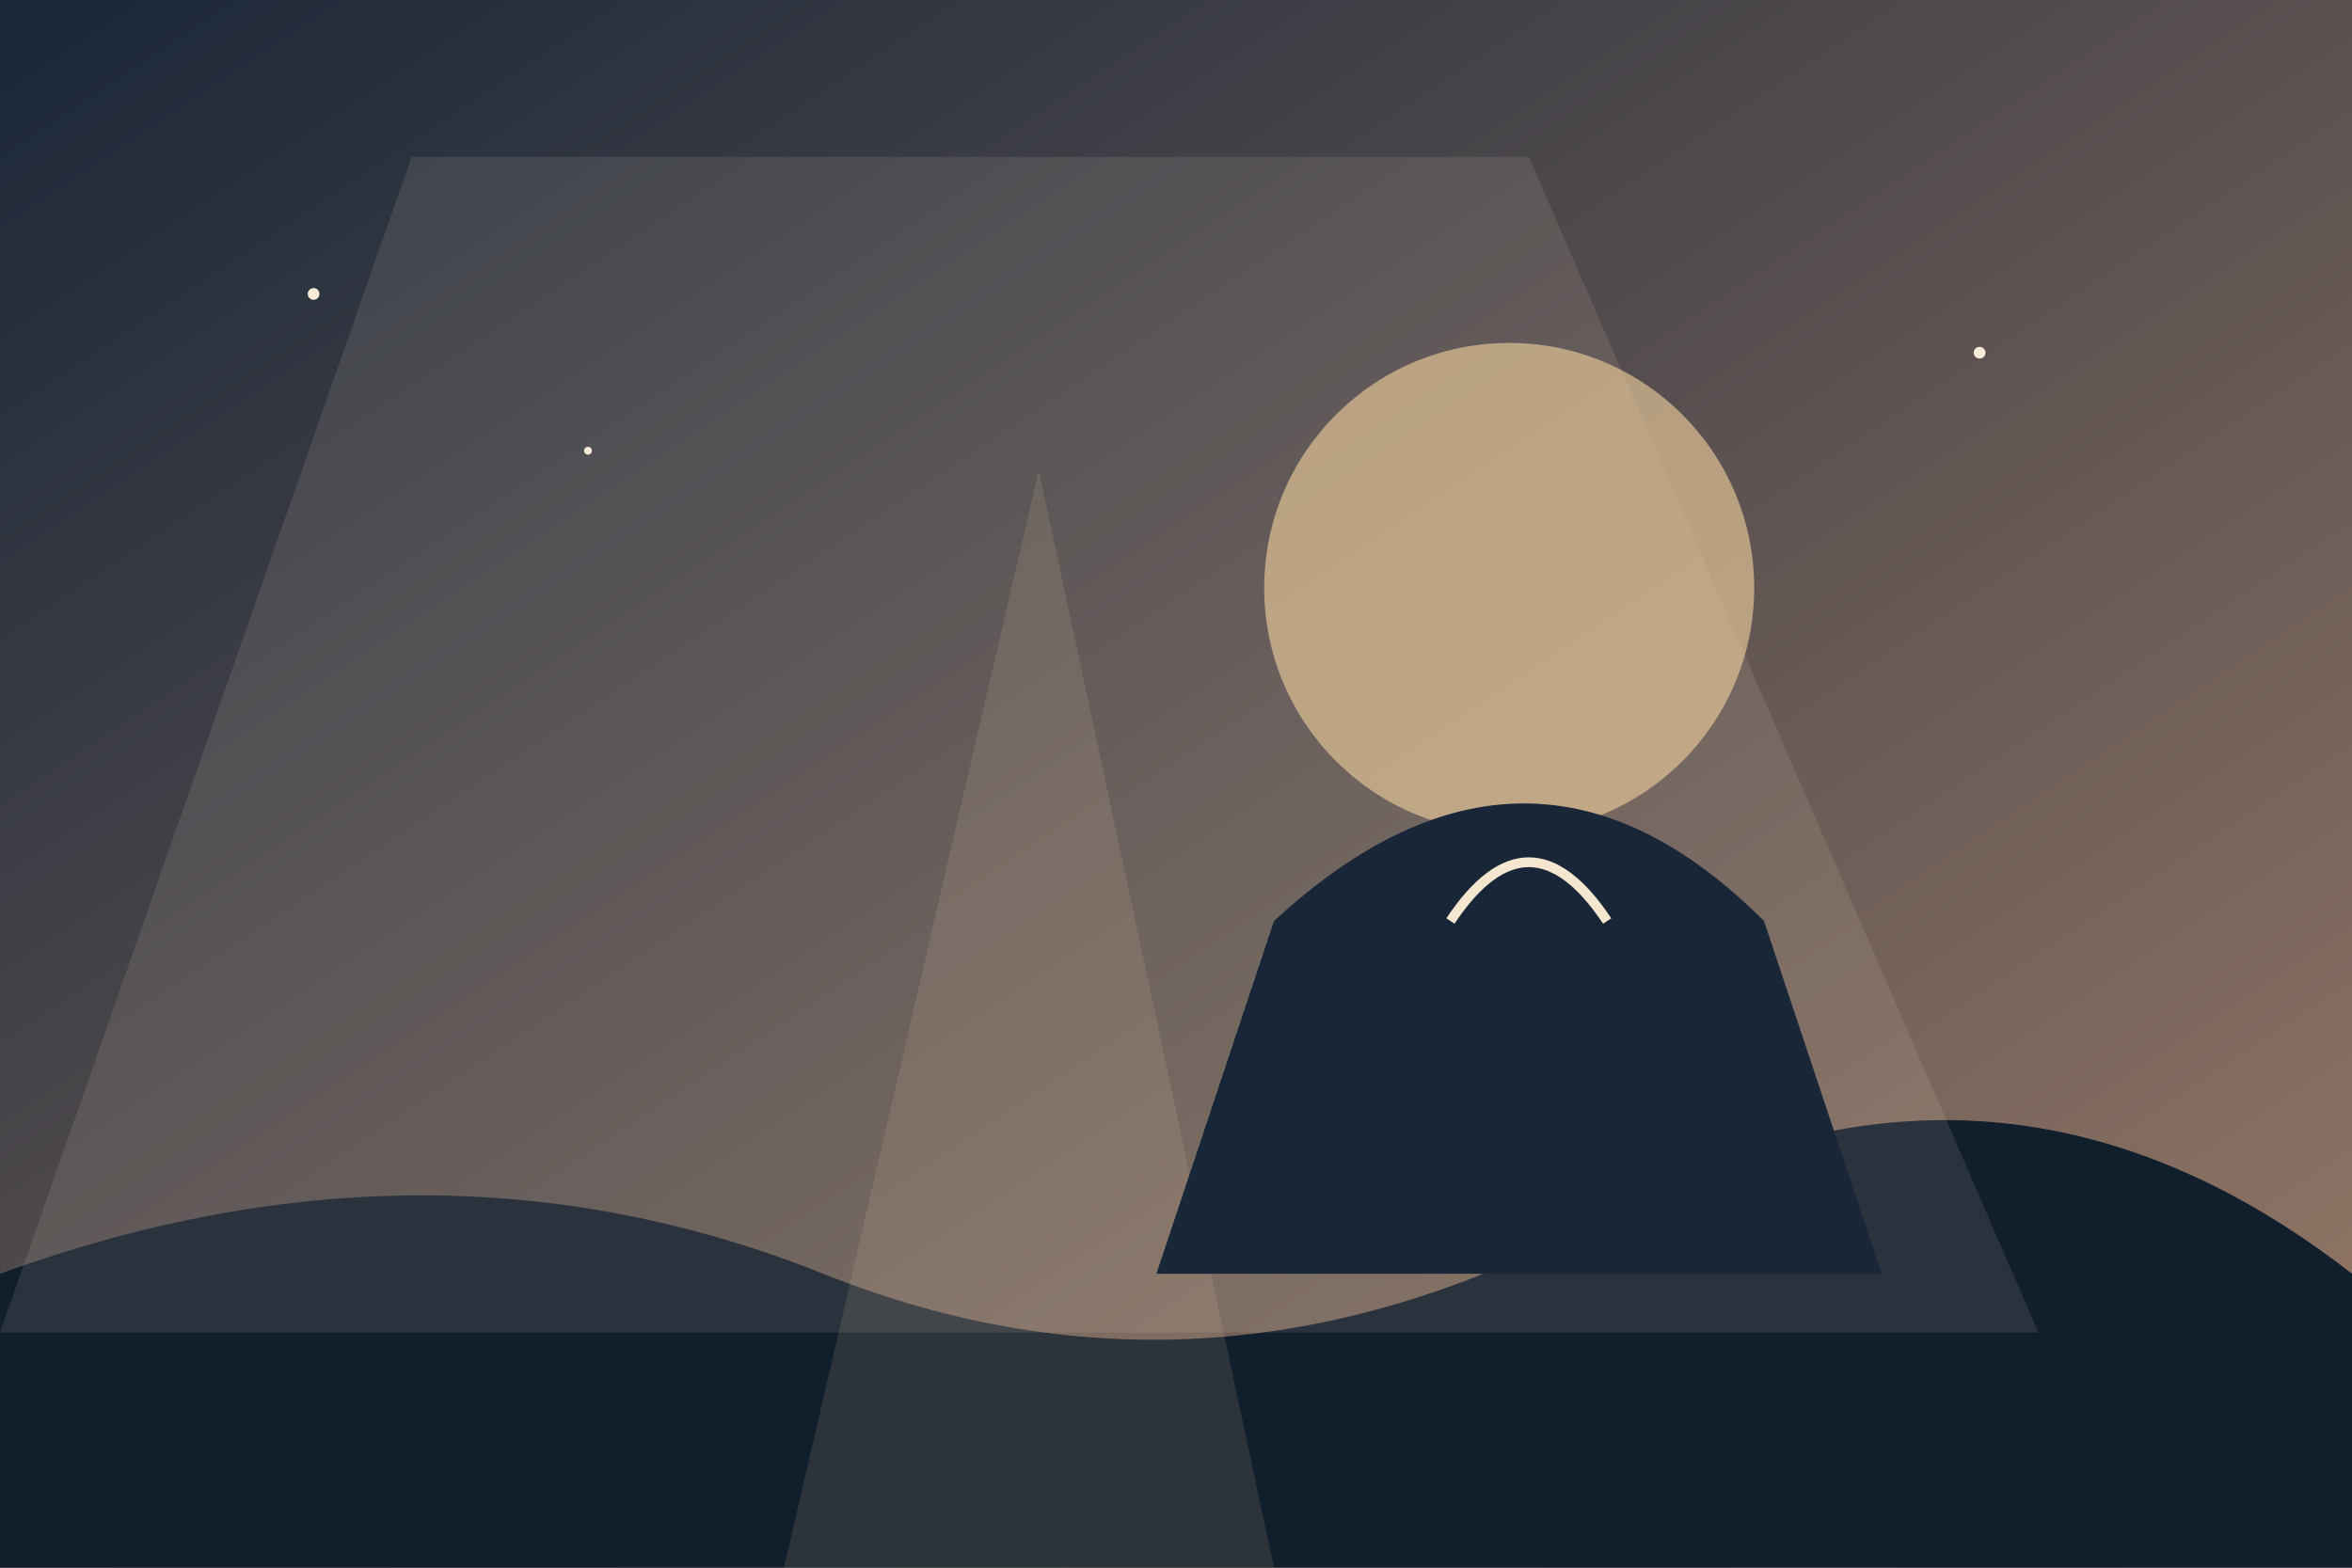
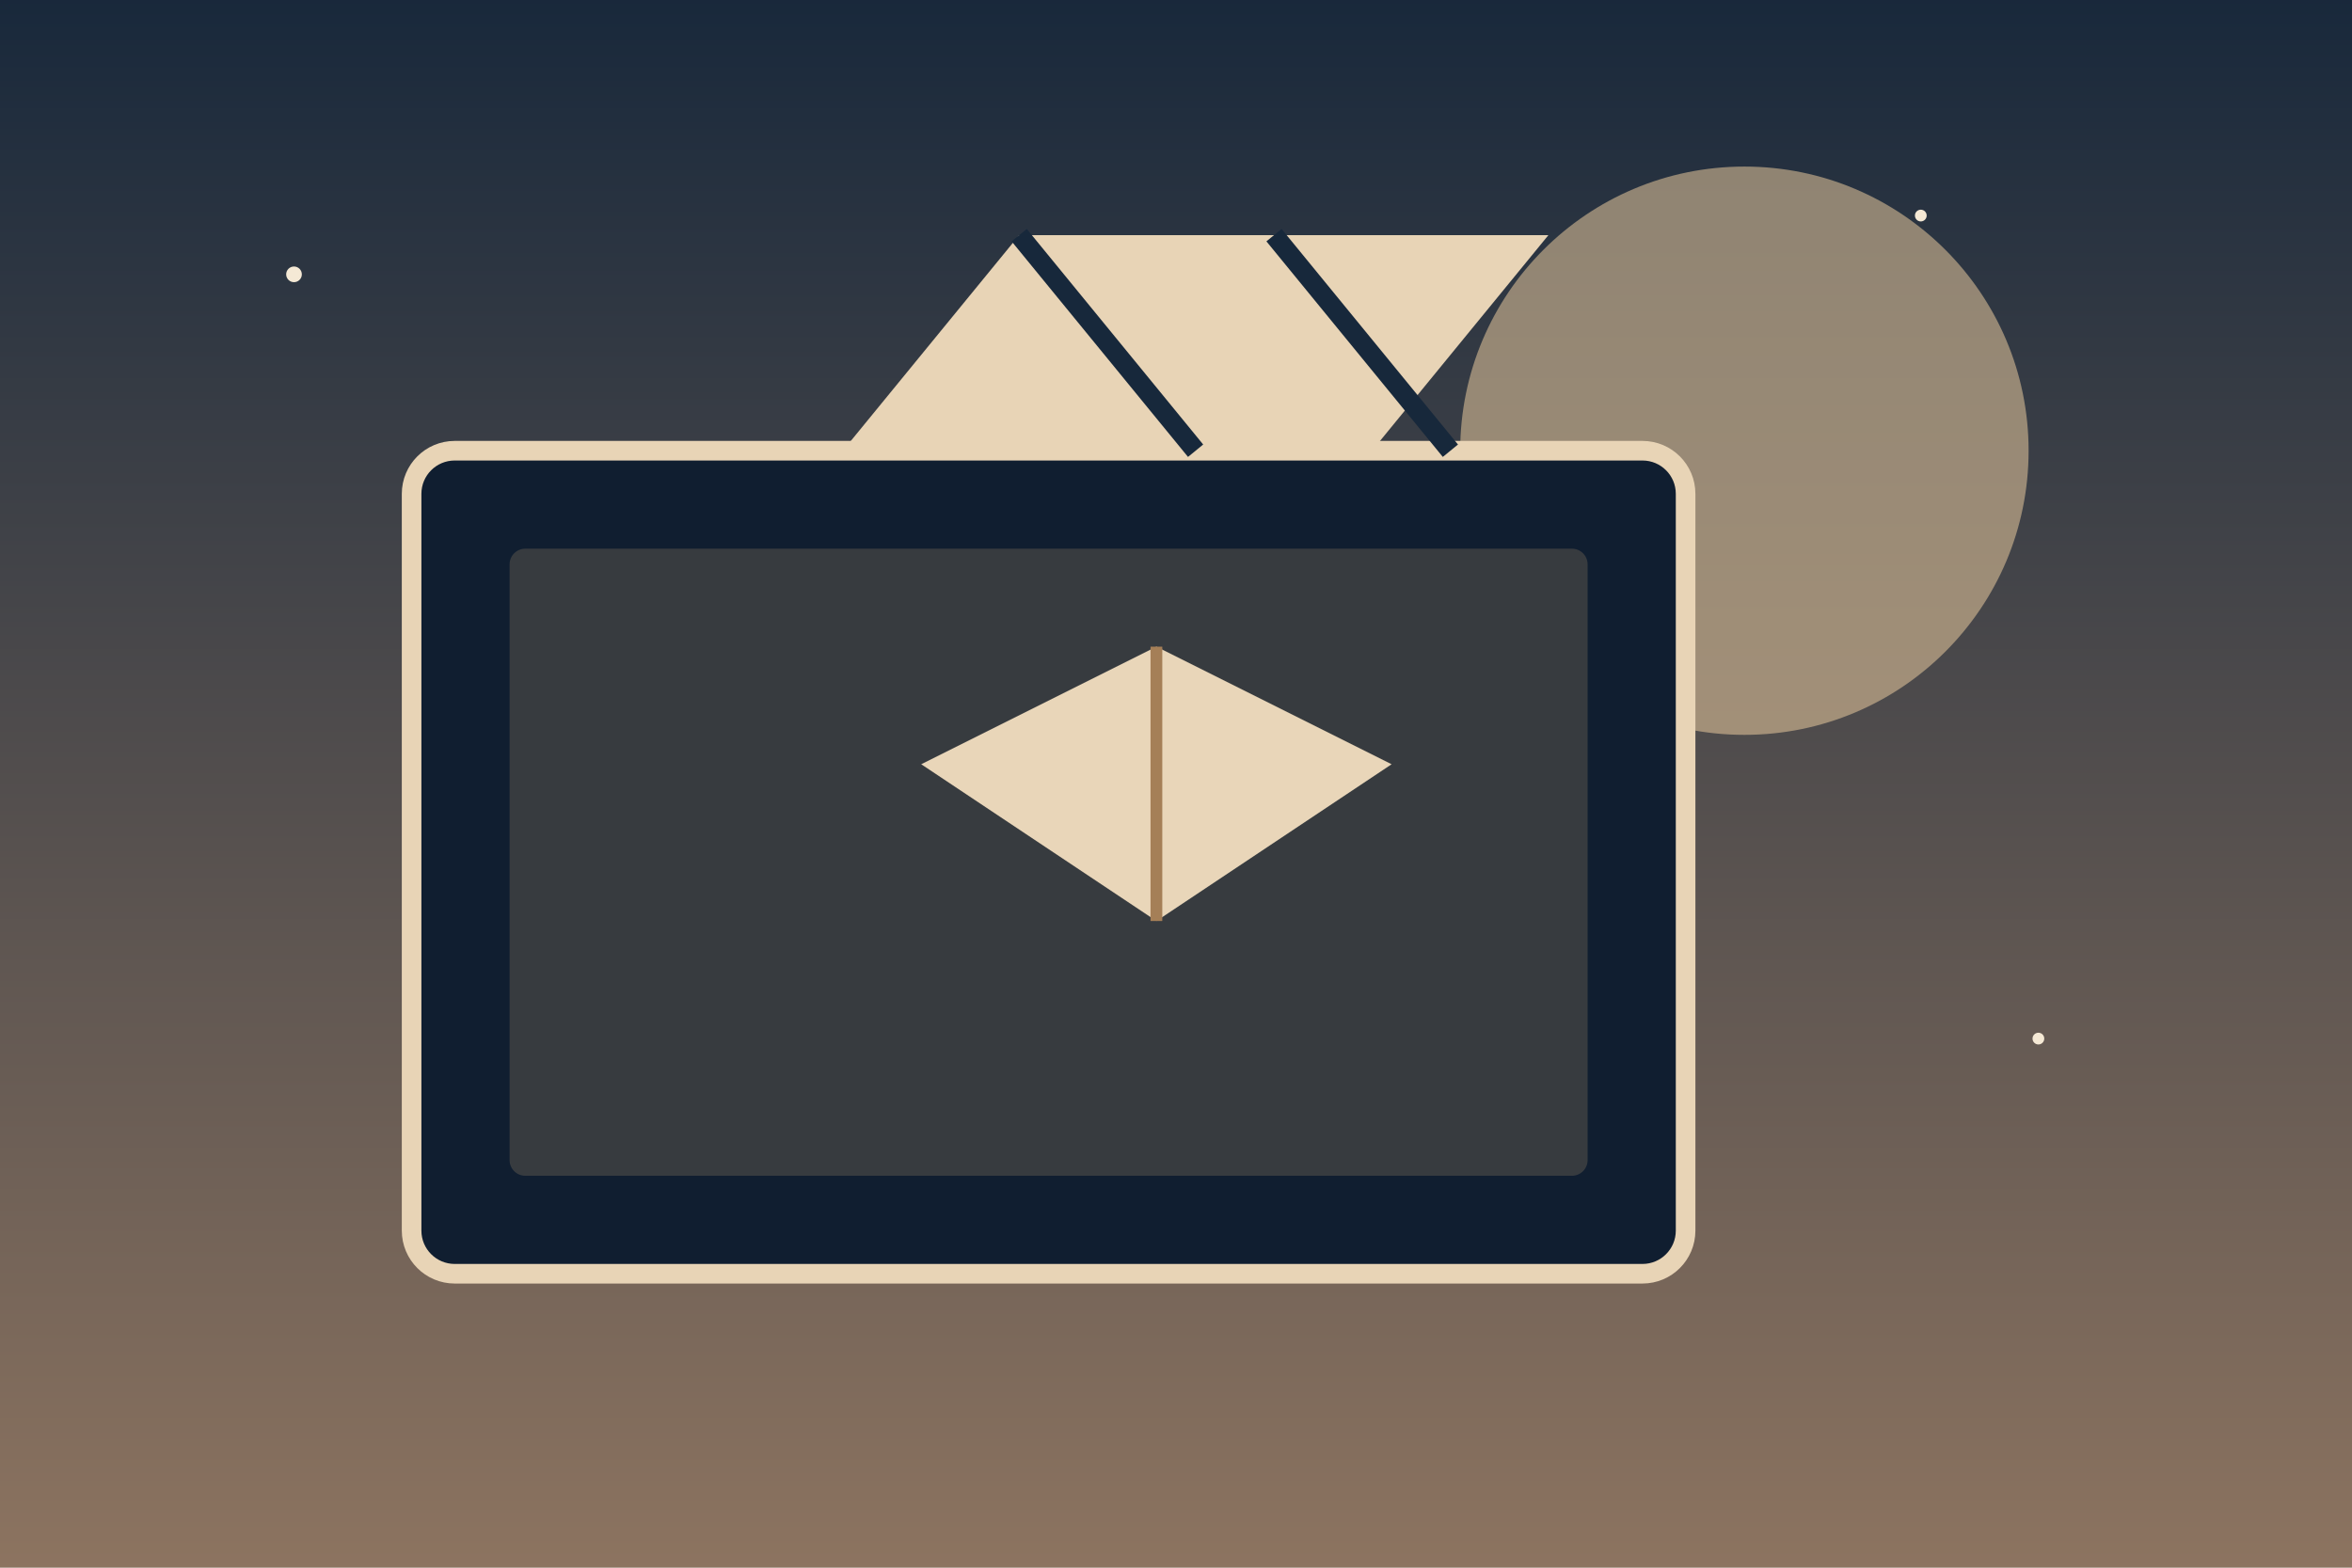
<svg xmlns="http://www.w3.org/2000/svg" viewBox="0 0 1200 800">
  <defs>
-     <linearGradient id="d" x2="1" y2="1">
-       <stop stop-color="#192638" />
-       <stop offset="1" stop-color="#9a7b68" />
+     <linearGradient id="c" x2="0" y2="1">
+       <stop stop-color="#18283b" />
+       <stop offset="1" stop-color="#8d7460" />
    </linearGradient>
  </defs>
-   <rect width="1200" height="800" fill="url(#d)" />
-   <path d="M0 650 Q220 570 420 650 T820 620 T1200 650 V800 H0Z" fill="#111e2c" />
-   <path d="M210 80 L780 80 L1040 680 L0 680Z" fill="#e8d6b8" opacity=".12" />
-   <path d="M400 800 L530 240 L650 800" fill="#f3d7ad" opacity=".12" />
-   <circle cx="770" cy="300" r="125" fill="#e9c99a" opacity=".65" />
-   <path d="M650 470 Q780 350 900 470 L960 650 H590Z" fill="#182638" />
-   <path d="M740 470 Q780 410 820 470" fill="none" stroke="#f5e6cf" stroke-width="5" />
-   <g fill="#f8ecd8">
-     <circle cx="160" cy="150" r="3" />
-     <circle cx="300" cy="230" r="2" />
-     <circle cx="1010" cy="180" r="3" />
+   <rect width="1200" height="800" fill="url(#c)" />
+   <circle cx="890" cy="230" r="145" fill="#e7c99c" opacity=".55" />
+   <rect x="210" y="230" width="650" height="420" rx="22" fill="#101e30" stroke="#e8d4b6" stroke-width="10" />
+   <rect x="260" y="280" width="550" height="320" rx="8" fill="#c5a477" opacity=".22" />
+   <path d="M430 230 L520 120 H790 L700 230Z" fill="#e8d4b6" />
+   <path d="M520 120 L610 230 M650 120 L740 230" stroke="#17283b" stroke-width="10" />
+   <path d="M470 390 L590 330 L710 390 L590 470Z" fill="#e9d6b9" />
+   <path d="M590 330 V470" stroke="#a57f57" stroke-width="6" />
+   <g fill="#f5e9d5">
+     <circle cx="150" cy="140" r="4" />
+     <circle cx="1040" cy="530" r="3" />
+     <circle cx="980" cy="110" r="3" />
  </g>
</svg>
